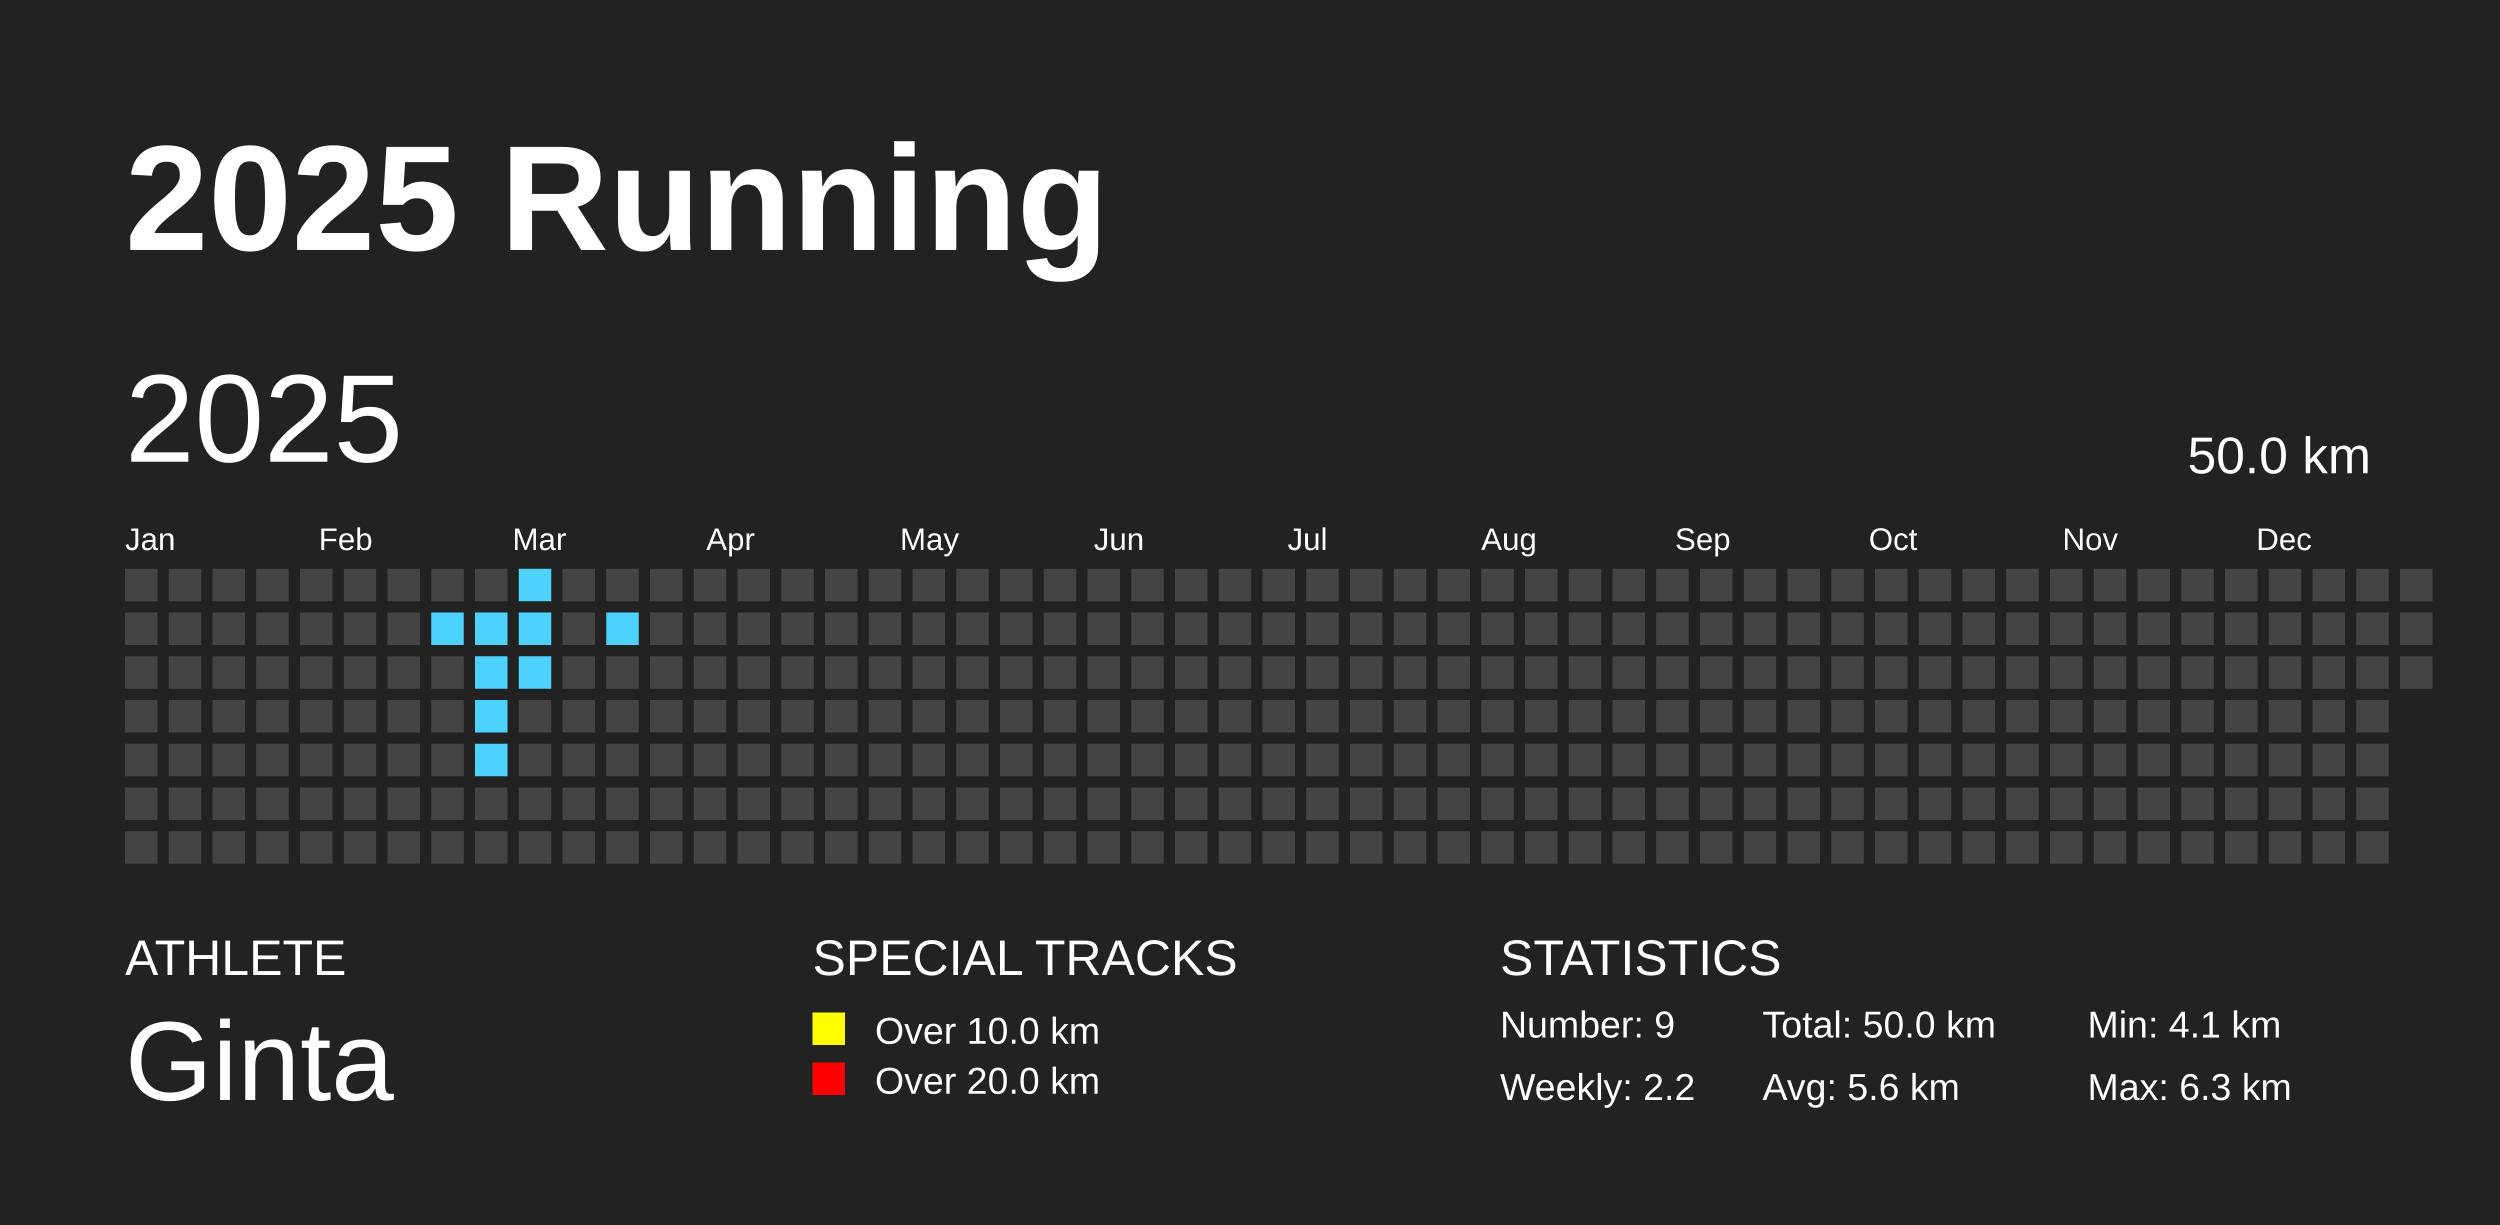
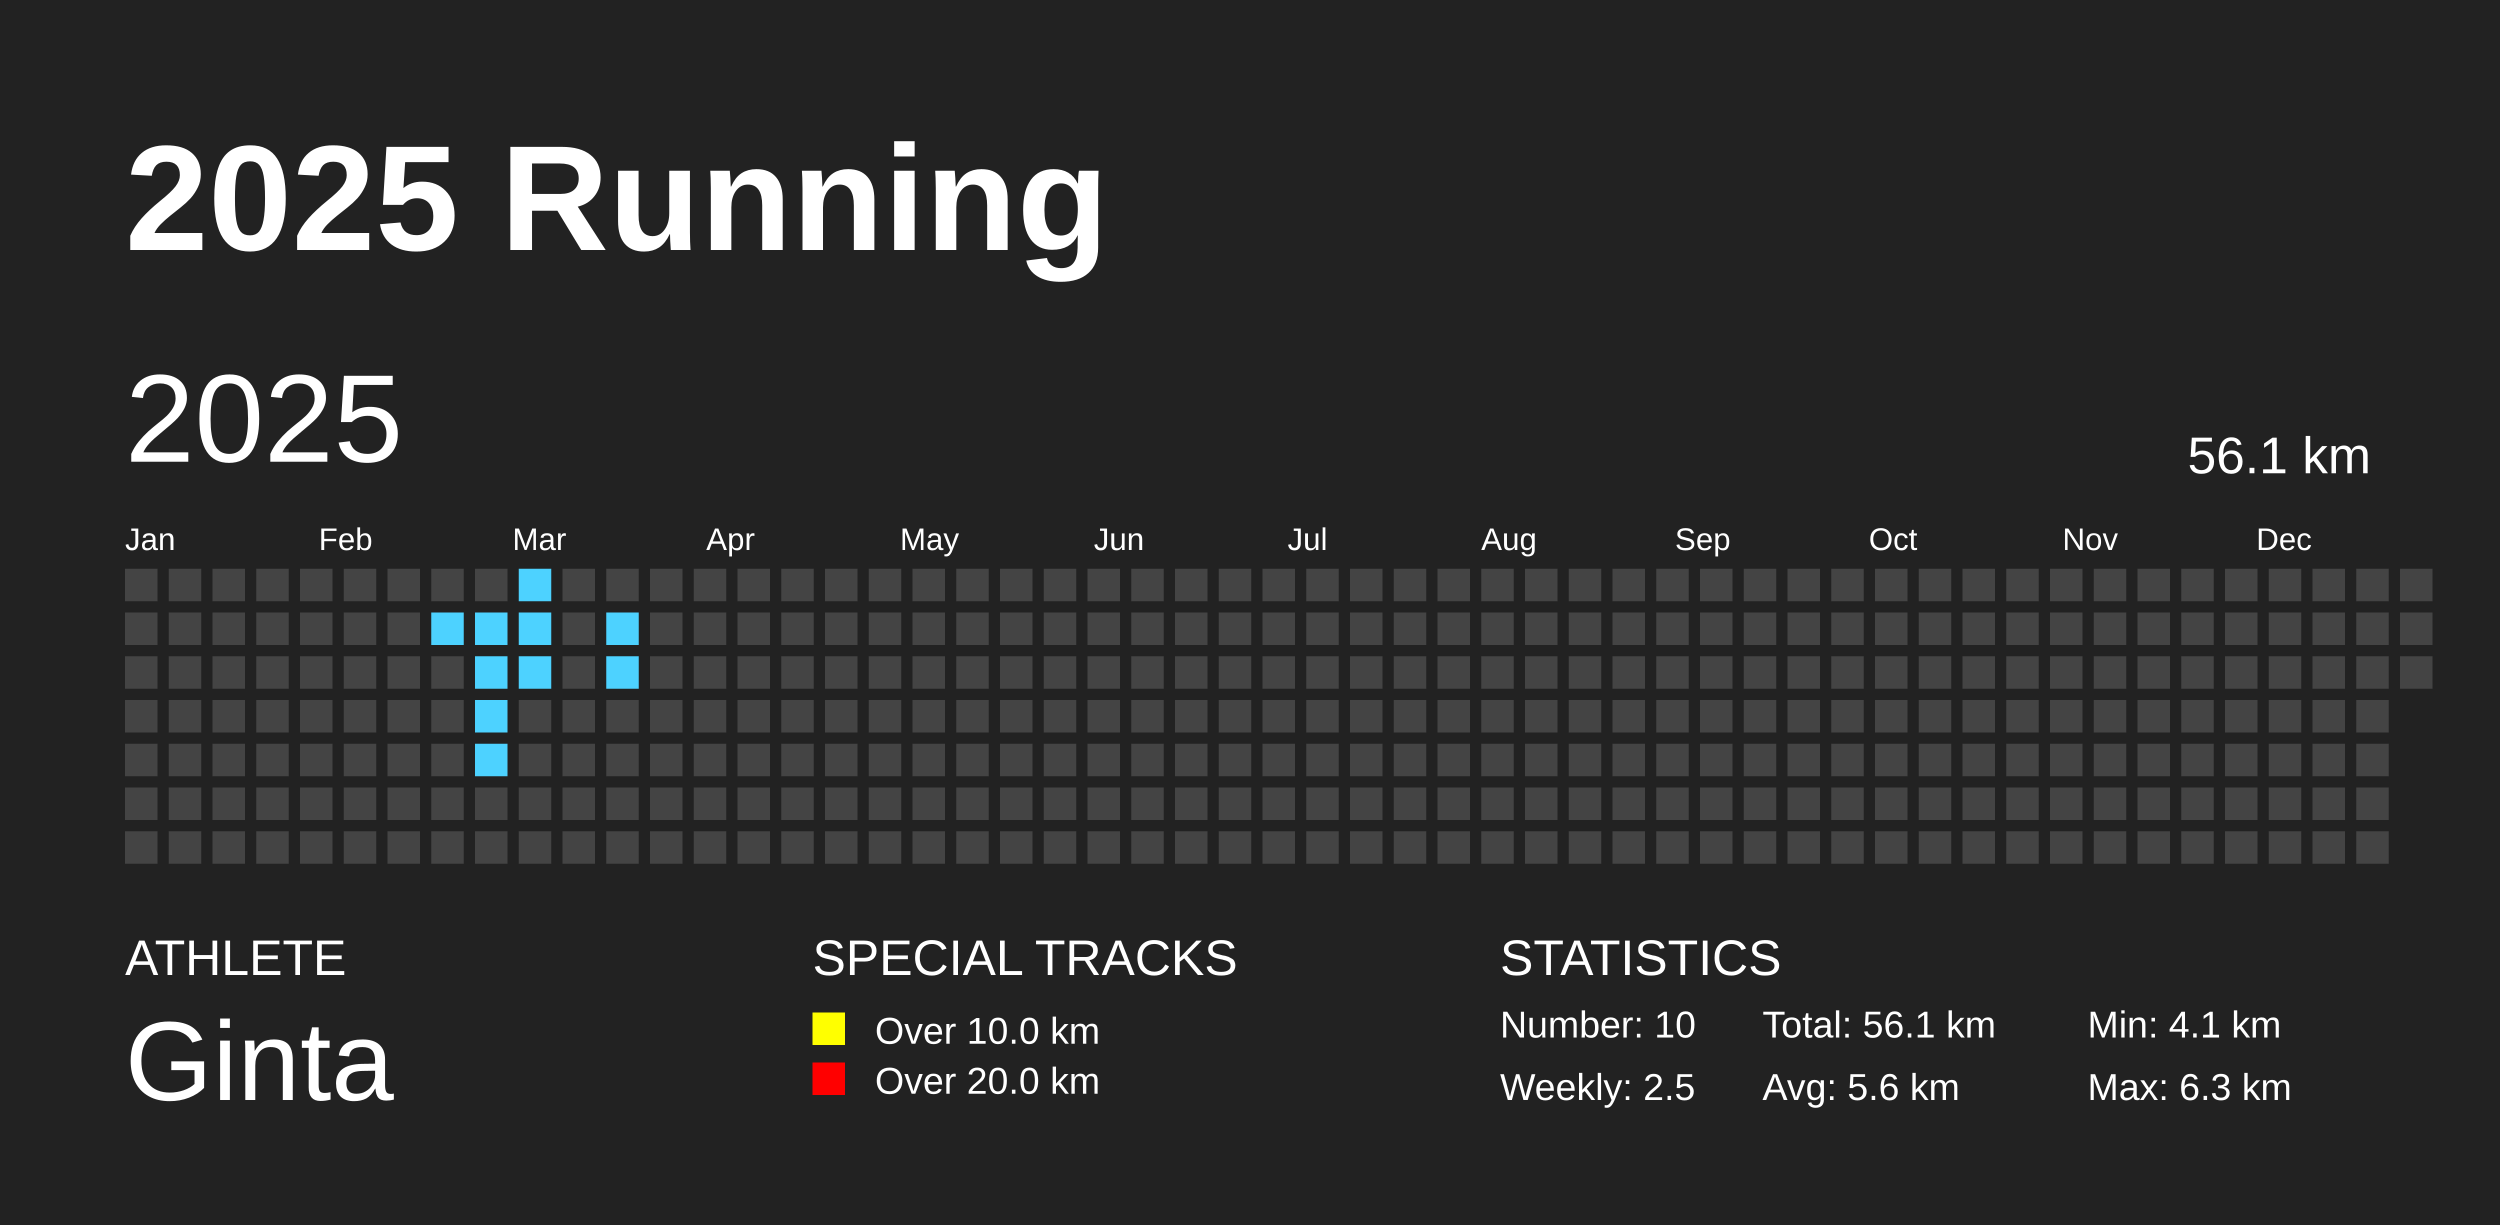
<svg xmlns="http://www.w3.org/2000/svg" baseProfile="full" height="98mm" version="1.1" viewBox="0,0,200,98" width="200mm">
  <defs />
  <rect fill="#222222" height="98" width="200" x="0" y="0" />
  <text fill="#FFFFFF" style="font-size:12px; font-family:Arial; font-weight:bold;" x="10" y="20">2025 Running</text>
  <text fill="#FFFFFF" style="font-size:4px; font-family:Arial" x="10" y="78">ATHLETE</text>
  <text fill="#FFFFFF" style="font-size:9px; font-family:Arial" x="10" y="88">Ginta</text>
  <text fill="#FFFFFF" style="font-size:4px; font-family:Arial" x="65" y="78">SPECIAL TRACKS</text>
  <rect fill="yellow" height="2.6" width="2.6" x="65" y="81" />
  <text fill="#FFFFFF" style="font-size:3px; font-family:Arial" x="70" y="83.5">Over 10.0 km</text>
  <rect fill="red" height="2.6" width="2.6" x="65" y="85" />
  <text fill="#FFFFFF" style="font-size:3px; font-family:Arial" x="70" y="87.5">Over 20.0 km</text>
  <text fill="#FFFFFF" style="font-size:4px; font-family:Arial" x="120" y="78">STATISTICS</text>
-   <text fill="#FFFFFF" style="font-size:3px; font-family:Arial" x="120" y="83">Number: 9</text>
-   <text fill="#FFFFFF" style="font-size:3px; font-family:Arial" x="120" y="88">Weekly: 2.2</text>
-   <text fill="#FFFFFF" style="font-size:3px; font-family:Arial" x="141" y="83">Total: 50.0 km</text>
+   <text fill="#FFFFFF" style="font-size:3px; font-family:Arial" x="120" y="83">Number: 10</text>
+   <text fill="#FFFFFF" style="font-size:3px; font-family:Arial" x="120" y="88">Weekly: 2.5</text>
+   <text fill="#FFFFFF" style="font-size:3px; font-family:Arial" x="141" y="83">Total: 56.1 km</text>
  <text fill="#FFFFFF" style="font-size:3px; font-family:Arial" x="141" y="88">Avg: 5.6 km</text>
  <text fill="#FFFFFF" style="font-size:3px; font-family:Arial" x="167" y="83">Min: 4.1 km</text>
  <text fill="#FFFFFF" style="font-size:3px; font-family:Arial" x="167" y="88">Max: 6.3 km</text>
  <text dominant-baseline="hanging" fill="#FFFFFF" style="font-size:10.0px; font-family:Arial;" x="10" y="30">2025</text>
-   <text dominant-baseline="hanging" fill="#FFFFFF" style="font-size:4.125px; font-family:Arial;" x="175" y="35">50.0 km</text>
+   <text dominant-baseline="hanging" fill="#FFFFFF" style="font-size:4.125px; font-family:Arial;" x="175" y="35">56.1 km</text>
  <text fill="#FFFFFF" style="font-size:2.5px; font-family:Arial" x="10.0" y="44">Jan</text>
  <text fill="#FFFFFF" style="font-size:2.5px; font-family:Arial" x="25.5" y="44">Feb</text>
  <text fill="#FFFFFF" style="font-size:2.5px; font-family:Arial" x="41.0" y="44">Mar</text>
  <text fill="#FFFFFF" style="font-size:2.5px; font-family:Arial" x="56.5" y="44">Apr</text>
  <text fill="#FFFFFF" style="font-size:2.5px; font-family:Arial" x="72.0" y="44">May</text>
  <text fill="#FFFFFF" style="font-size:2.5px; font-family:Arial" x="87.5" y="44">Jun</text>
  <text fill="#FFFFFF" style="font-size:2.5px; font-family:Arial" x="103.0" y="44">Jul</text>
  <text fill="#FFFFFF" style="font-size:2.5px; font-family:Arial" x="118.5" y="44">Aug</text>
  <text fill="#FFFFFF" style="font-size:2.5px; font-family:Arial" x="134.0" y="44">Sep</text>
  <text fill="#FFFFFF" style="font-size:2.5px; font-family:Arial" x="149.5" y="44">Oct</text>
  <text fill="#FFFFFF" style="font-size:2.5px; font-family:Arial" x="165.0" y="44">Nov</text>
  <text fill="#FFFFFF" style="font-size:2.5px; font-family:Arial" x="180.5" y="44">Dec</text>
  <rect fill="#444444" height="2.6" width="2.6" x="10.0" y="45.5" />
  <rect fill="#444444" height="2.6" width="2.6" x="10.0" y="49.0" />
  <rect fill="#444444" height="2.6" width="2.6" x="10.0" y="52.5" />
  <rect fill="#444444" height="2.6" width="2.6" x="10.0" y="56.0" />
  <rect fill="#444444" height="2.6" width="2.6" x="10.0" y="59.5" />
  <rect fill="#444444" height="2.6" width="2.6" x="10.0" y="63.0" />
  <rect fill="#444444" height="2.6" width="2.6" x="10.0" y="66.5" />
  <rect fill="#444444" height="2.6" width="2.6" x="13.5" y="45.5" />
  <rect fill="#444444" height="2.6" width="2.6" x="13.5" y="49.0" />
  <rect fill="#444444" height="2.6" width="2.6" x="13.5" y="52.5" />
  <rect fill="#444444" height="2.6" width="2.6" x="13.5" y="56.0" />
  <rect fill="#444444" height="2.6" width="2.6" x="13.5" y="59.5" />
  <rect fill="#444444" height="2.6" width="2.6" x="13.5" y="63.0" />
  <rect fill="#444444" height="2.6" width="2.6" x="13.5" y="66.5" />
  <rect fill="#444444" height="2.6" width="2.6" x="17.0" y="45.5" />
  <rect fill="#444444" height="2.6" width="2.6" x="17.0" y="49.0" />
  <rect fill="#444444" height="2.6" width="2.6" x="17.0" y="52.5" />
  <rect fill="#444444" height="2.6" width="2.6" x="17.0" y="56.0" />
  <rect fill="#444444" height="2.6" width="2.6" x="17.0" y="59.5" />
  <rect fill="#444444" height="2.6" width="2.6" x="17.0" y="63.0" />
  <rect fill="#444444" height="2.6" width="2.6" x="17.0" y="66.5" />
  <rect fill="#444444" height="2.6" width="2.6" x="20.5" y="45.5" />
  <rect fill="#444444" height="2.6" width="2.6" x="20.5" y="49.0" />
  <rect fill="#444444" height="2.6" width="2.6" x="20.5" y="52.5" />
  <rect fill="#444444" height="2.6" width="2.6" x="20.5" y="56.0" />
  <rect fill="#444444" height="2.6" width="2.6" x="20.5" y="59.5" />
  <rect fill="#444444" height="2.6" width="2.6" x="20.5" y="63.0" />
  <rect fill="#444444" height="2.6" width="2.6" x="20.5" y="66.5" />
  <rect fill="#444444" height="2.6" width="2.6" x="24.0" y="45.5" />
  <rect fill="#444444" height="2.6" width="2.6" x="24.0" y="49.0" />
  <rect fill="#444444" height="2.6" width="2.6" x="24.0" y="52.5" />
  <rect fill="#444444" height="2.6" width="2.6" x="24.0" y="56.0" />
  <rect fill="#444444" height="2.6" width="2.6" x="24.0" y="59.5" />
  <rect fill="#444444" height="2.6" width="2.6" x="24.0" y="63.0" />
  <rect fill="#444444" height="2.6" width="2.6" x="24.0" y="66.5" />
  <rect fill="#444444" height="2.6" width="2.6" x="27.5" y="45.5" />
  <rect fill="#444444" height="2.6" width="2.6" x="27.5" y="49.0" />
  <rect fill="#444444" height="2.6" width="2.6" x="27.5" y="52.5" />
  <rect fill="#444444" height="2.6" width="2.6" x="27.5" y="56.0" />
  <rect fill="#444444" height="2.6" width="2.6" x="27.5" y="59.5" />
  <rect fill="#444444" height="2.6" width="2.6" x="27.5" y="63.0" />
  <rect fill="#444444" height="2.6" width="2.6" x="27.5" y="66.5" />
  <rect fill="#444444" height="2.6" width="2.6" x="31.0" y="45.5" />
  <rect fill="#444444" height="2.6" width="2.6" x="31.0" y="49.0" />
  <rect fill="#444444" height="2.6" width="2.6" x="31.0" y="52.5" />
  <rect fill="#444444" height="2.6" width="2.6" x="31.0" y="56.0" />
  <rect fill="#444444" height="2.6" width="2.6" x="31.0" y="59.5" />
  <rect fill="#444444" height="2.6" width="2.6" x="31.0" y="63.0" />
  <rect fill="#444444" height="2.6" width="2.6" x="31.0" y="66.5" />
  <rect fill="#444444" height="2.6" width="2.6" x="34.5" y="45.5" />
  <rect fill="#4dd2ff" height="2.6" width="2.6" x="34.5" y="49.0" />
  <rect fill="#444444" height="2.6" width="2.6" x="34.5" y="52.5" />
  <rect fill="#444444" height="2.6" width="2.6" x="34.5" y="56.0" />
  <rect fill="#444444" height="2.6" width="2.6" x="34.5" y="59.5" />
  <rect fill="#444444" height="2.6" width="2.6" x="34.5" y="63.0" />
  <rect fill="#444444" height="2.6" width="2.6" x="34.5" y="66.5" />
  <rect fill="#444444" height="2.6" width="2.6" x="38.0" y="45.5" />
  <rect fill="#4dd2ff" height="2.6" width="2.6" x="38.0" y="49.0" />
  <rect fill="#4dd2ff" height="2.6" width="2.6" x="38.0" y="52.5" />
  <rect fill="#4dd2ff" height="2.6" width="2.6" x="38.0" y="56.0" />
  <rect fill="#4dd2ff" height="2.6" width="2.6" x="38.0" y="59.5" />
  <rect fill="#444444" height="2.6" width="2.6" x="38.0" y="63.0" />
  <rect fill="#444444" height="2.6" width="2.6" x="38.0" y="66.5" />
  <rect fill="#4dd2ff" height="2.6" width="2.6" x="41.5" y="45.5" />
  <rect fill="#4dd2ff" height="2.6" width="2.6" x="41.5" y="49.0" />
  <rect fill="#4dd2ff" height="2.6" width="2.6" x="41.5" y="52.5" />
  <rect fill="#444444" height="2.6" width="2.6" x="41.5" y="56.0" />
  <rect fill="#444444" height="2.6" width="2.6" x="41.5" y="59.5" />
  <rect fill="#444444" height="2.6" width="2.6" x="41.5" y="63.0" />
  <rect fill="#444444" height="2.6" width="2.6" x="41.5" y="66.5" />
  <rect fill="#444444" height="2.6" width="2.6" x="45.0" y="45.5" />
  <rect fill="#444444" height="2.6" width="2.6" x="45.0" y="49.0" />
  <rect fill="#444444" height="2.6" width="2.6" x="45.0" y="52.5" />
  <rect fill="#444444" height="2.6" width="2.6" x="45.0" y="56.0" />
  <rect fill="#444444" height="2.6" width="2.6" x="45.0" y="59.5" />
  <rect fill="#444444" height="2.6" width="2.6" x="45.0" y="63.0" />
  <rect fill="#444444" height="2.6" width="2.6" x="45.0" y="66.5" />
  <rect fill="#444444" height="2.6" width="2.6" x="48.5" y="45.5" />
  <rect fill="#4dd2ff" height="2.6" width="2.6" x="48.5" y="49.0" />
-   <rect fill="#444444" height="2.6" width="2.6" x="48.5" y="52.5" />
+   <rect fill="#4dd2ff" height="2.6" width="2.6" x="48.5" y="52.5" />
  <rect fill="#444444" height="2.6" width="2.6" x="48.5" y="56.0" />
  <rect fill="#444444" height="2.6" width="2.6" x="48.5" y="59.5" />
  <rect fill="#444444" height="2.6" width="2.6" x="48.5" y="63.0" />
  <rect fill="#444444" height="2.6" width="2.6" x="48.5" y="66.5" />
  <rect fill="#444444" height="2.6" width="2.6" x="52.0" y="45.5" />
  <rect fill="#444444" height="2.6" width="2.6" x="52.0" y="49.0" />
  <rect fill="#444444" height="2.6" width="2.6" x="52.0" y="52.5" />
  <rect fill="#444444" height="2.6" width="2.6" x="52.0" y="56.0" />
  <rect fill="#444444" height="2.6" width="2.6" x="52.0" y="59.5" />
  <rect fill="#444444" height="2.6" width="2.6" x="52.0" y="63.0" />
  <rect fill="#444444" height="2.6" width="2.6" x="52.0" y="66.5" />
  <rect fill="#444444" height="2.6" width="2.6" x="55.5" y="45.5" />
  <rect fill="#444444" height="2.6" width="2.6" x="55.5" y="49.0" />
  <rect fill="#444444" height="2.6" width="2.6" x="55.5" y="52.5" />
  <rect fill="#444444" height="2.6" width="2.6" x="55.5" y="56.0" />
  <rect fill="#444444" height="2.6" width="2.6" x="55.5" y="59.5" />
  <rect fill="#444444" height="2.6" width="2.6" x="55.5" y="63.0" />
  <rect fill="#444444" height="2.6" width="2.6" x="55.5" y="66.5" />
  <rect fill="#444444" height="2.6" width="2.6" x="59.0" y="45.5" />
  <rect fill="#444444" height="2.6" width="2.6" x="59.0" y="49.0" />
  <rect fill="#444444" height="2.6" width="2.6" x="59.0" y="52.5" />
  <rect fill="#444444" height="2.6" width="2.6" x="59.0" y="56.0" />
  <rect fill="#444444" height="2.6" width="2.6" x="59.0" y="59.5" />
  <rect fill="#444444" height="2.6" width="2.6" x="59.0" y="63.0" />
  <rect fill="#444444" height="2.6" width="2.6" x="59.0" y="66.5" />
  <rect fill="#444444" height="2.6" width="2.6" x="62.5" y="45.5" />
  <rect fill="#444444" height="2.6" width="2.6" x="62.5" y="49.0" />
  <rect fill="#444444" height="2.6" width="2.6" x="62.5" y="52.5" />
  <rect fill="#444444" height="2.6" width="2.6" x="62.5" y="56.0" />
  <rect fill="#444444" height="2.6" width="2.6" x="62.5" y="59.5" />
  <rect fill="#444444" height="2.6" width="2.6" x="62.5" y="63.0" />
  <rect fill="#444444" height="2.6" width="2.6" x="62.5" y="66.5" />
  <rect fill="#444444" height="2.6" width="2.6" x="66.0" y="45.5" />
  <rect fill="#444444" height="2.6" width="2.6" x="66.0" y="49.0" />
  <rect fill="#444444" height="2.6" width="2.6" x="66.0" y="52.5" />
  <rect fill="#444444" height="2.6" width="2.6" x="66.0" y="56.0" />
  <rect fill="#444444" height="2.6" width="2.6" x="66.0" y="59.5" />
  <rect fill="#444444" height="2.6" width="2.6" x="66.0" y="63.0" />
  <rect fill="#444444" height="2.6" width="2.6" x="66.0" y="66.5" />
  <rect fill="#444444" height="2.6" width="2.6" x="69.5" y="45.5" />
  <rect fill="#444444" height="2.6" width="2.6" x="69.5" y="49.0" />
  <rect fill="#444444" height="2.6" width="2.6" x="69.5" y="52.5" />
  <rect fill="#444444" height="2.6" width="2.6" x="69.5" y="56.0" />
  <rect fill="#444444" height="2.6" width="2.6" x="69.5" y="59.5" />
  <rect fill="#444444" height="2.6" width="2.6" x="69.5" y="63.0" />
  <rect fill="#444444" height="2.6" width="2.6" x="69.5" y="66.5" />
  <rect fill="#444444" height="2.6" width="2.6" x="73.0" y="45.5" />
  <rect fill="#444444" height="2.6" width="2.6" x="73.0" y="49.0" />
  <rect fill="#444444" height="2.6" width="2.6" x="73.0" y="52.5" />
  <rect fill="#444444" height="2.6" width="2.6" x="73.0" y="56.0" />
  <rect fill="#444444" height="2.6" width="2.6" x="73.0" y="59.5" />
  <rect fill="#444444" height="2.6" width="2.6" x="73.0" y="63.0" />
  <rect fill="#444444" height="2.6" width="2.6" x="73.0" y="66.5" />
  <rect fill="#444444" height="2.6" width="2.6" x="76.5" y="45.5" />
  <rect fill="#444444" height="2.6" width="2.6" x="76.5" y="49.0" />
  <rect fill="#444444" height="2.6" width="2.6" x="76.5" y="52.5" />
  <rect fill="#444444" height="2.6" width="2.6" x="76.5" y="56.0" />
  <rect fill="#444444" height="2.6" width="2.6" x="76.5" y="59.5" />
  <rect fill="#444444" height="2.6" width="2.6" x="76.5" y="63.0" />
  <rect fill="#444444" height="2.6" width="2.6" x="76.5" y="66.5" />
  <rect fill="#444444" height="2.6" width="2.6" x="80.0" y="45.5" />
  <rect fill="#444444" height="2.6" width="2.6" x="80.0" y="49.0" />
  <rect fill="#444444" height="2.6" width="2.6" x="80.0" y="52.5" />
  <rect fill="#444444" height="2.6" width="2.6" x="80.0" y="56.0" />
  <rect fill="#444444" height="2.6" width="2.6" x="80.0" y="59.5" />
  <rect fill="#444444" height="2.6" width="2.6" x="80.0" y="63.0" />
  <rect fill="#444444" height="2.6" width="2.6" x="80.0" y="66.5" />
  <rect fill="#444444" height="2.6" width="2.6" x="83.5" y="45.5" />
  <rect fill="#444444" height="2.6" width="2.6" x="83.5" y="49.0" />
  <rect fill="#444444" height="2.6" width="2.6" x="83.5" y="52.5" />
  <rect fill="#444444" height="2.6" width="2.6" x="83.5" y="56.0" />
  <rect fill="#444444" height="2.6" width="2.6" x="83.5" y="59.5" />
  <rect fill="#444444" height="2.6" width="2.6" x="83.5" y="63.0" />
  <rect fill="#444444" height="2.6" width="2.6" x="83.5" y="66.5" />
  <rect fill="#444444" height="2.6" width="2.6" x="87.0" y="45.5" />
  <rect fill="#444444" height="2.6" width="2.6" x="87.0" y="49.0" />
  <rect fill="#444444" height="2.6" width="2.6" x="87.0" y="52.5" />
  <rect fill="#444444" height="2.6" width="2.6" x="87.0" y="56.0" />
  <rect fill="#444444" height="2.6" width="2.6" x="87.0" y="59.5" />
  <rect fill="#444444" height="2.6" width="2.6" x="87.0" y="63.0" />
  <rect fill="#444444" height="2.6" width="2.6" x="87.0" y="66.5" />
  <rect fill="#444444" height="2.6" width="2.6" x="90.5" y="45.5" />
  <rect fill="#444444" height="2.6" width="2.6" x="90.5" y="49.0" />
  <rect fill="#444444" height="2.6" width="2.6" x="90.5" y="52.5" />
  <rect fill="#444444" height="2.6" width="2.6" x="90.5" y="56.0" />
  <rect fill="#444444" height="2.6" width="2.6" x="90.5" y="59.5" />
  <rect fill="#444444" height="2.6" width="2.6" x="90.5" y="63.0" />
  <rect fill="#444444" height="2.6" width="2.6" x="90.5" y="66.5" />
  <rect fill="#444444" height="2.6" width="2.6" x="94.0" y="45.5" />
  <rect fill="#444444" height="2.6" width="2.6" x="94.0" y="49.0" />
  <rect fill="#444444" height="2.6" width="2.6" x="94.0" y="52.5" />
  <rect fill="#444444" height="2.6" width="2.6" x="94.0" y="56.0" />
  <rect fill="#444444" height="2.6" width="2.6" x="94.0" y="59.5" />
  <rect fill="#444444" height="2.6" width="2.6" x="94.0" y="63.0" />
  <rect fill="#444444" height="2.6" width="2.6" x="94.0" y="66.5" />
  <rect fill="#444444" height="2.6" width="2.6" x="97.5" y="45.5" />
  <rect fill="#444444" height="2.6" width="2.6" x="97.5" y="49.0" />
  <rect fill="#444444" height="2.6" width="2.6" x="97.5" y="52.5" />
  <rect fill="#444444" height="2.6" width="2.6" x="97.5" y="56.0" />
  <rect fill="#444444" height="2.6" width="2.6" x="97.5" y="59.5" />
  <rect fill="#444444" height="2.6" width="2.6" x="97.5" y="63.0" />
  <rect fill="#444444" height="2.6" width="2.6" x="97.5" y="66.5" />
  <rect fill="#444444" height="2.6" width="2.6" x="101.0" y="45.5" />
  <rect fill="#444444" height="2.6" width="2.6" x="101.0" y="49.0" />
  <rect fill="#444444" height="2.6" width="2.6" x="101.0" y="52.5" />
  <rect fill="#444444" height="2.6" width="2.6" x="101.0" y="56.0" />
  <rect fill="#444444" height="2.6" width="2.6" x="101.0" y="59.5" />
  <rect fill="#444444" height="2.6" width="2.6" x="101.0" y="63.0" />
  <rect fill="#444444" height="2.6" width="2.6" x="101.0" y="66.5" />
  <rect fill="#444444" height="2.6" width="2.6" x="104.5" y="45.5" />
  <rect fill="#444444" height="2.6" width="2.6" x="104.5" y="49.0" />
  <rect fill="#444444" height="2.6" width="2.6" x="104.5" y="52.5" />
  <rect fill="#444444" height="2.6" width="2.6" x="104.5" y="56.0" />
  <rect fill="#444444" height="2.6" width="2.6" x="104.5" y="59.5" />
  <rect fill="#444444" height="2.6" width="2.6" x="104.5" y="63.0" />
  <rect fill="#444444" height="2.6" width="2.6" x="104.5" y="66.5" />
  <rect fill="#444444" height="2.6" width="2.6" x="108.0" y="45.5" />
  <rect fill="#444444" height="2.6" width="2.6" x="108.0" y="49.0" />
  <rect fill="#444444" height="2.6" width="2.6" x="108.0" y="52.5" />
  <rect fill="#444444" height="2.6" width="2.6" x="108.0" y="56.0" />
  <rect fill="#444444" height="2.6" width="2.6" x="108.0" y="59.5" />
  <rect fill="#444444" height="2.6" width="2.6" x="108.0" y="63.0" />
  <rect fill="#444444" height="2.6" width="2.6" x="108.0" y="66.5" />
  <rect fill="#444444" height="2.6" width="2.6" x="111.5" y="45.5" />
  <rect fill="#444444" height="2.6" width="2.6" x="111.5" y="49.0" />
  <rect fill="#444444" height="2.6" width="2.6" x="111.5" y="52.5" />
  <rect fill="#444444" height="2.6" width="2.6" x="111.5" y="56.0" />
  <rect fill="#444444" height="2.6" width="2.6" x="111.5" y="59.5" />
  <rect fill="#444444" height="2.6" width="2.6" x="111.5" y="63.0" />
  <rect fill="#444444" height="2.6" width="2.6" x="111.5" y="66.5" />
  <rect fill="#444444" height="2.6" width="2.6" x="115.0" y="45.5" />
  <rect fill="#444444" height="2.6" width="2.6" x="115.0" y="49.0" />
  <rect fill="#444444" height="2.6" width="2.6" x="115.0" y="52.5" />
  <rect fill="#444444" height="2.6" width="2.6" x="115.0" y="56.0" />
  <rect fill="#444444" height="2.6" width="2.6" x="115.0" y="59.5" />
  <rect fill="#444444" height="2.6" width="2.6" x="115.0" y="63.0" />
  <rect fill="#444444" height="2.6" width="2.6" x="115.0" y="66.5" />
  <rect fill="#444444" height="2.6" width="2.6" x="118.5" y="45.5" />
  <rect fill="#444444" height="2.6" width="2.6" x="118.5" y="49.0" />
  <rect fill="#444444" height="2.6" width="2.6" x="118.5" y="52.5" />
  <rect fill="#444444" height="2.6" width="2.6" x="118.5" y="56.0" />
  <rect fill="#444444" height="2.6" width="2.6" x="118.5" y="59.5" />
  <rect fill="#444444" height="2.6" width="2.6" x="118.5" y="63.0" />
  <rect fill="#444444" height="2.6" width="2.6" x="118.5" y="66.5" />
  <rect fill="#444444" height="2.6" width="2.6" x="122.0" y="45.5" />
  <rect fill="#444444" height="2.6" width="2.6" x="122.0" y="49.0" />
  <rect fill="#444444" height="2.6" width="2.6" x="122.0" y="52.5" />
  <rect fill="#444444" height="2.6" width="2.6" x="122.0" y="56.0" />
  <rect fill="#444444" height="2.6" width="2.6" x="122.0" y="59.5" />
  <rect fill="#444444" height="2.6" width="2.6" x="122.0" y="63.0" />
  <rect fill="#444444" height="2.6" width="2.6" x="122.0" y="66.5" />
  <rect fill="#444444" height="2.6" width="2.6" x="125.5" y="45.5" />
  <rect fill="#444444" height="2.6" width="2.6" x="125.5" y="49.0" />
  <rect fill="#444444" height="2.6" width="2.6" x="125.5" y="52.5" />
  <rect fill="#444444" height="2.6" width="2.6" x="125.5" y="56.0" />
  <rect fill="#444444" height="2.6" width="2.6" x="125.5" y="59.5" />
  <rect fill="#444444" height="2.6" width="2.6" x="125.5" y="63.0" />
  <rect fill="#444444" height="2.6" width="2.6" x="125.5" y="66.5" />
  <rect fill="#444444" height="2.6" width="2.6" x="129.0" y="45.5" />
  <rect fill="#444444" height="2.6" width="2.6" x="129.0" y="49.0" />
  <rect fill="#444444" height="2.6" width="2.6" x="129.0" y="52.5" />
  <rect fill="#444444" height="2.6" width="2.6" x="129.0" y="56.0" />
  <rect fill="#444444" height="2.6" width="2.6" x="129.0" y="59.5" />
  <rect fill="#444444" height="2.6" width="2.6" x="129.0" y="63.0" />
  <rect fill="#444444" height="2.6" width="2.6" x="129.0" y="66.5" />
  <rect fill="#444444" height="2.6" width="2.6" x="132.5" y="45.5" />
  <rect fill="#444444" height="2.6" width="2.6" x="132.5" y="49.0" />
  <rect fill="#444444" height="2.6" width="2.6" x="132.5" y="52.5" />
  <rect fill="#444444" height="2.6" width="2.6" x="132.5" y="56.0" />
  <rect fill="#444444" height="2.6" width="2.6" x="132.5" y="59.5" />
  <rect fill="#444444" height="2.6" width="2.6" x="132.5" y="63.0" />
  <rect fill="#444444" height="2.6" width="2.6" x="132.5" y="66.5" />
  <rect fill="#444444" height="2.6" width="2.6" x="136.0" y="45.5" />
  <rect fill="#444444" height="2.6" width="2.6" x="136.0" y="49.0" />
  <rect fill="#444444" height="2.6" width="2.6" x="136.0" y="52.5" />
  <rect fill="#444444" height="2.6" width="2.6" x="136.0" y="56.0" />
  <rect fill="#444444" height="2.6" width="2.6" x="136.0" y="59.5" />
  <rect fill="#444444" height="2.6" width="2.6" x="136.0" y="63.0" />
  <rect fill="#444444" height="2.6" width="2.6" x="136.0" y="66.5" />
  <rect fill="#444444" height="2.6" width="2.6" x="139.5" y="45.5" />
  <rect fill="#444444" height="2.6" width="2.6" x="139.5" y="49.0" />
  <rect fill="#444444" height="2.6" width="2.6" x="139.5" y="52.5" />
  <rect fill="#444444" height="2.6" width="2.6" x="139.5" y="56.0" />
  <rect fill="#444444" height="2.6" width="2.6" x="139.5" y="59.5" />
  <rect fill="#444444" height="2.6" width="2.6" x="139.5" y="63.0" />
  <rect fill="#444444" height="2.6" width="2.6" x="139.5" y="66.5" />
  <rect fill="#444444" height="2.6" width="2.6" x="143.0" y="45.5" />
  <rect fill="#444444" height="2.6" width="2.6" x="143.0" y="49.0" />
  <rect fill="#444444" height="2.6" width="2.6" x="143.0" y="52.5" />
  <rect fill="#444444" height="2.6" width="2.6" x="143.0" y="56.0" />
  <rect fill="#444444" height="2.6" width="2.6" x="143.0" y="59.5" />
  <rect fill="#444444" height="2.6" width="2.6" x="143.0" y="63.0" />
  <rect fill="#444444" height="2.6" width="2.6" x="143.0" y="66.5" />
  <rect fill="#444444" height="2.6" width="2.6" x="146.5" y="45.5" />
  <rect fill="#444444" height="2.6" width="2.6" x="146.5" y="49.0" />
  <rect fill="#444444" height="2.6" width="2.6" x="146.5" y="52.5" />
  <rect fill="#444444" height="2.6" width="2.6" x="146.5" y="56.0" />
  <rect fill="#444444" height="2.6" width="2.6" x="146.5" y="59.5" />
  <rect fill="#444444" height="2.6" width="2.6" x="146.5" y="63.0" />
  <rect fill="#444444" height="2.6" width="2.6" x="146.5" y="66.5" />
  <rect fill="#444444" height="2.6" width="2.6" x="150.0" y="45.5" />
  <rect fill="#444444" height="2.6" width="2.6" x="150.0" y="49.0" />
  <rect fill="#444444" height="2.6" width="2.6" x="150.0" y="52.5" />
  <rect fill="#444444" height="2.6" width="2.6" x="150.0" y="56.0" />
  <rect fill="#444444" height="2.6" width="2.6" x="150.0" y="59.5" />
  <rect fill="#444444" height="2.6" width="2.6" x="150.0" y="63.0" />
  <rect fill="#444444" height="2.6" width="2.6" x="150.0" y="66.5" />
  <rect fill="#444444" height="2.6" width="2.6" x="153.5" y="45.5" />
  <rect fill="#444444" height="2.6" width="2.6" x="153.5" y="49.0" />
  <rect fill="#444444" height="2.6" width="2.6" x="153.5" y="52.5" />
  <rect fill="#444444" height="2.6" width="2.6" x="153.5" y="56.0" />
  <rect fill="#444444" height="2.6" width="2.6" x="153.5" y="59.5" />
  <rect fill="#444444" height="2.6" width="2.6" x="153.5" y="63.0" />
  <rect fill="#444444" height="2.6" width="2.6" x="153.5" y="66.5" />
  <rect fill="#444444" height="2.6" width="2.6" x="157.0" y="45.5" />
  <rect fill="#444444" height="2.6" width="2.6" x="157.0" y="49.0" />
  <rect fill="#444444" height="2.6" width="2.6" x="157.0" y="52.5" />
  <rect fill="#444444" height="2.6" width="2.6" x="157.0" y="56.0" />
  <rect fill="#444444" height="2.6" width="2.6" x="157.0" y="59.5" />
  <rect fill="#444444" height="2.6" width="2.6" x="157.0" y="63.0" />
  <rect fill="#444444" height="2.6" width="2.6" x="157.0" y="66.5" />
  <rect fill="#444444" height="2.6" width="2.6" x="160.5" y="45.5" />
  <rect fill="#444444" height="2.6" width="2.6" x="160.5" y="49.0" />
  <rect fill="#444444" height="2.6" width="2.6" x="160.5" y="52.5" />
  <rect fill="#444444" height="2.6" width="2.6" x="160.5" y="56.0" />
  <rect fill="#444444" height="2.6" width="2.6" x="160.5" y="59.5" />
  <rect fill="#444444" height="2.6" width="2.6" x="160.5" y="63.0" />
  <rect fill="#444444" height="2.6" width="2.6" x="160.5" y="66.5" />
  <rect fill="#444444" height="2.6" width="2.6" x="164.0" y="45.5" />
  <rect fill="#444444" height="2.6" width="2.6" x="164.0" y="49.0" />
  <rect fill="#444444" height="2.6" width="2.6" x="164.0" y="52.5" />
  <rect fill="#444444" height="2.6" width="2.6" x="164.0" y="56.0" />
  <rect fill="#444444" height="2.6" width="2.6" x="164.0" y="59.5" />
  <rect fill="#444444" height="2.6" width="2.6" x="164.0" y="63.0" />
  <rect fill="#444444" height="2.6" width="2.6" x="164.0" y="66.5" />
  <rect fill="#444444" height="2.6" width="2.6" x="167.5" y="45.5" />
  <rect fill="#444444" height="2.6" width="2.6" x="167.5" y="49.0" />
  <rect fill="#444444" height="2.6" width="2.6" x="167.5" y="52.5" />
  <rect fill="#444444" height="2.6" width="2.6" x="167.5" y="56.0" />
  <rect fill="#444444" height="2.6" width="2.6" x="167.5" y="59.5" />
  <rect fill="#444444" height="2.6" width="2.6" x="167.5" y="63.0" />
  <rect fill="#444444" height="2.6" width="2.6" x="167.5" y="66.5" />
  <rect fill="#444444" height="2.6" width="2.6" x="171.0" y="45.5" />
  <rect fill="#444444" height="2.6" width="2.6" x="171.0" y="49.0" />
  <rect fill="#444444" height="2.6" width="2.6" x="171.0" y="52.5" />
  <rect fill="#444444" height="2.6" width="2.6" x="171.0" y="56.0" />
  <rect fill="#444444" height="2.6" width="2.6" x="171.0" y="59.5" />
  <rect fill="#444444" height="2.6" width="2.6" x="171.0" y="63.0" />
  <rect fill="#444444" height="2.6" width="2.6" x="171.0" y="66.5" />
  <rect fill="#444444" height="2.6" width="2.6" x="174.5" y="45.5" />
  <rect fill="#444444" height="2.6" width="2.6" x="174.5" y="49.0" />
  <rect fill="#444444" height="2.6" width="2.6" x="174.5" y="52.5" />
  <rect fill="#444444" height="2.6" width="2.6" x="174.5" y="56.0" />
  <rect fill="#444444" height="2.6" width="2.6" x="174.5" y="59.5" />
  <rect fill="#444444" height="2.6" width="2.6" x="174.5" y="63.0" />
  <rect fill="#444444" height="2.6" width="2.6" x="174.5" y="66.5" />
  <rect fill="#444444" height="2.6" width="2.6" x="178.0" y="45.5" />
  <rect fill="#444444" height="2.6" width="2.6" x="178.0" y="49.0" />
  <rect fill="#444444" height="2.6" width="2.6" x="178.0" y="52.5" />
  <rect fill="#444444" height="2.6" width="2.6" x="178.0" y="56.0" />
  <rect fill="#444444" height="2.6" width="2.6" x="178.0" y="59.5" />
  <rect fill="#444444" height="2.6" width="2.6" x="178.0" y="63.0" />
  <rect fill="#444444" height="2.6" width="2.6" x="178.0" y="66.5" />
  <rect fill="#444444" height="2.6" width="2.6" x="181.5" y="45.5" />
  <rect fill="#444444" height="2.6" width="2.6" x="181.5" y="49.0" />
  <rect fill="#444444" height="2.6" width="2.6" x="181.5" y="52.5" />
  <rect fill="#444444" height="2.6" width="2.6" x="181.5" y="56.0" />
  <rect fill="#444444" height="2.6" width="2.6" x="181.5" y="59.5" />
  <rect fill="#444444" height="2.6" width="2.6" x="181.5" y="63.0" />
  <rect fill="#444444" height="2.6" width="2.6" x="181.5" y="66.5" />
  <rect fill="#444444" height="2.6" width="2.6" x="185.0" y="45.5" />
  <rect fill="#444444" height="2.6" width="2.6" x="185.0" y="49.0" />
  <rect fill="#444444" height="2.6" width="2.6" x="185.0" y="52.5" />
  <rect fill="#444444" height="2.6" width="2.6" x="185.0" y="56.0" />
  <rect fill="#444444" height="2.6" width="2.6" x="185.0" y="59.5" />
  <rect fill="#444444" height="2.6" width="2.6" x="185.0" y="63.0" />
  <rect fill="#444444" height="2.6" width="2.6" x="185.0" y="66.5" />
  <rect fill="#444444" height="2.6" width="2.6" x="188.5" y="45.5" />
  <rect fill="#444444" height="2.6" width="2.6" x="188.5" y="49.0" />
  <rect fill="#444444" height="2.6" width="2.6" x="188.5" y="52.5" />
  <rect fill="#444444" height="2.6" width="2.6" x="188.5" y="56.0" />
  <rect fill="#444444" height="2.6" width="2.6" x="188.5" y="59.5" />
  <rect fill="#444444" height="2.6" width="2.6" x="188.5" y="63.0" />
  <rect fill="#444444" height="2.6" width="2.6" x="188.5" y="66.5" />
  <rect fill="#444444" height="2.6" width="2.6" x="192.0" y="45.5" />
  <rect fill="#444444" height="2.6" width="2.6" x="192.0" y="49.0" />
  <rect fill="#444444" height="2.6" width="2.6" x="192.0" y="52.5" />
</svg>
